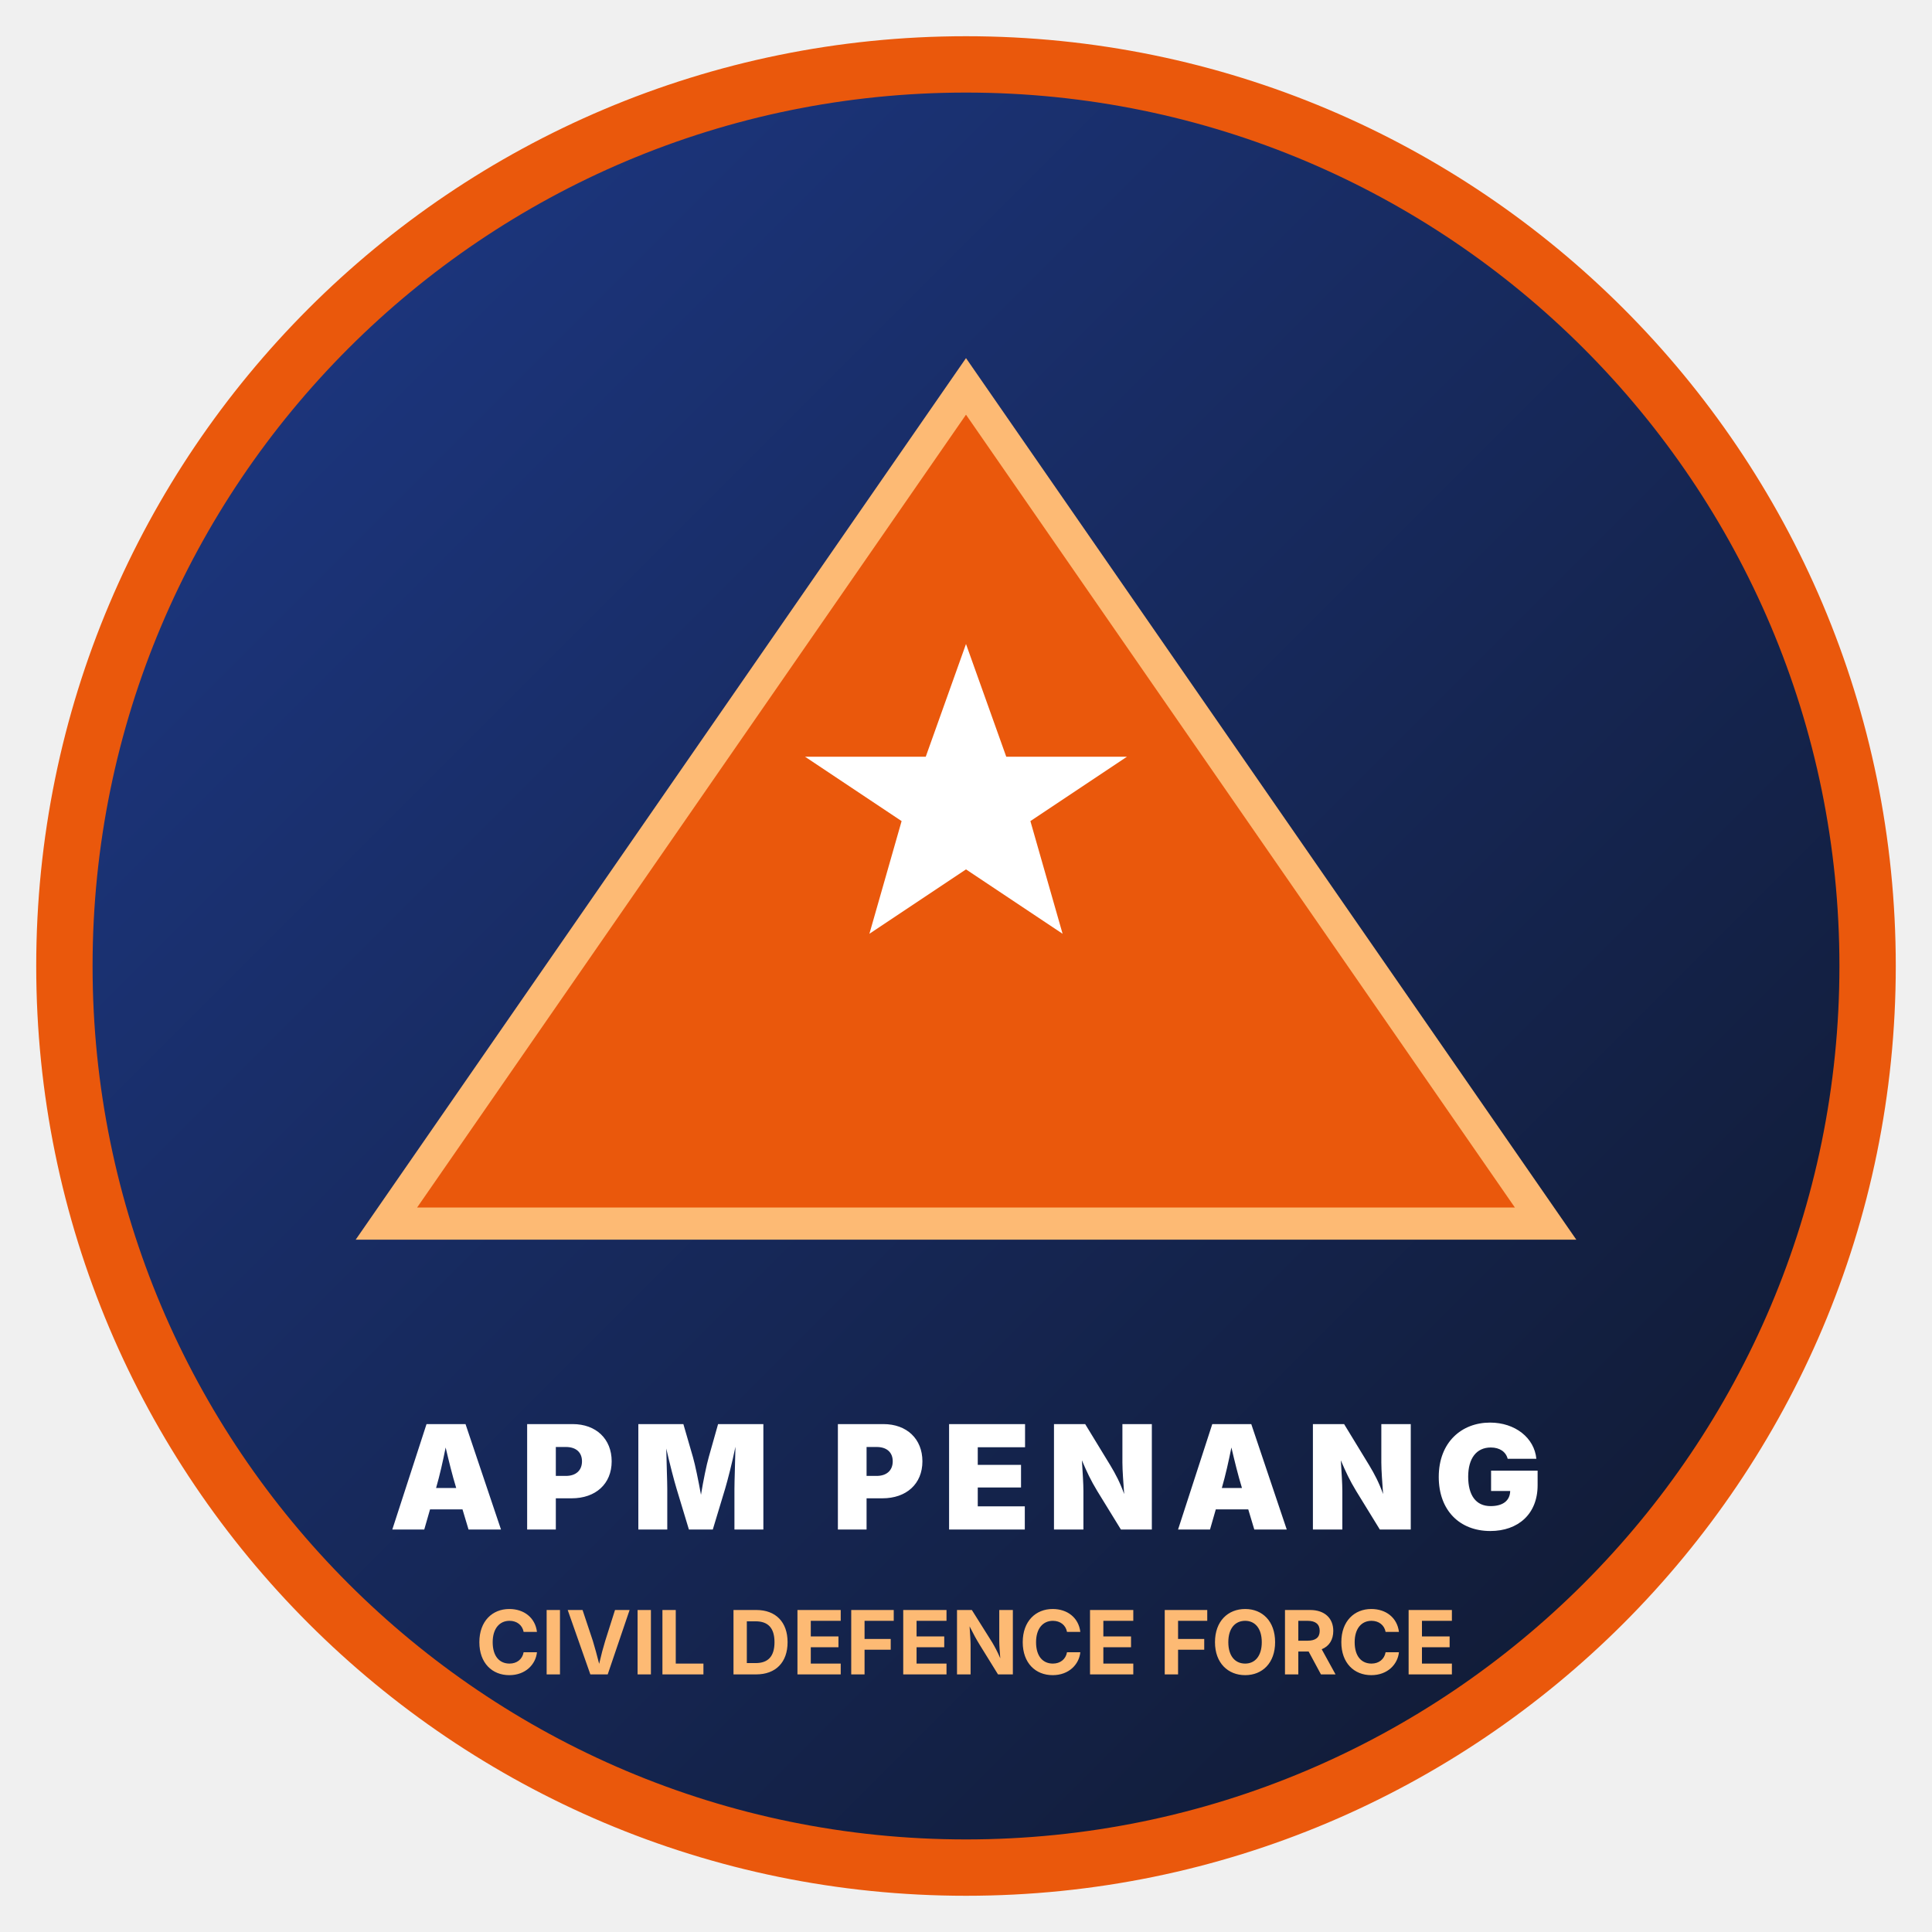
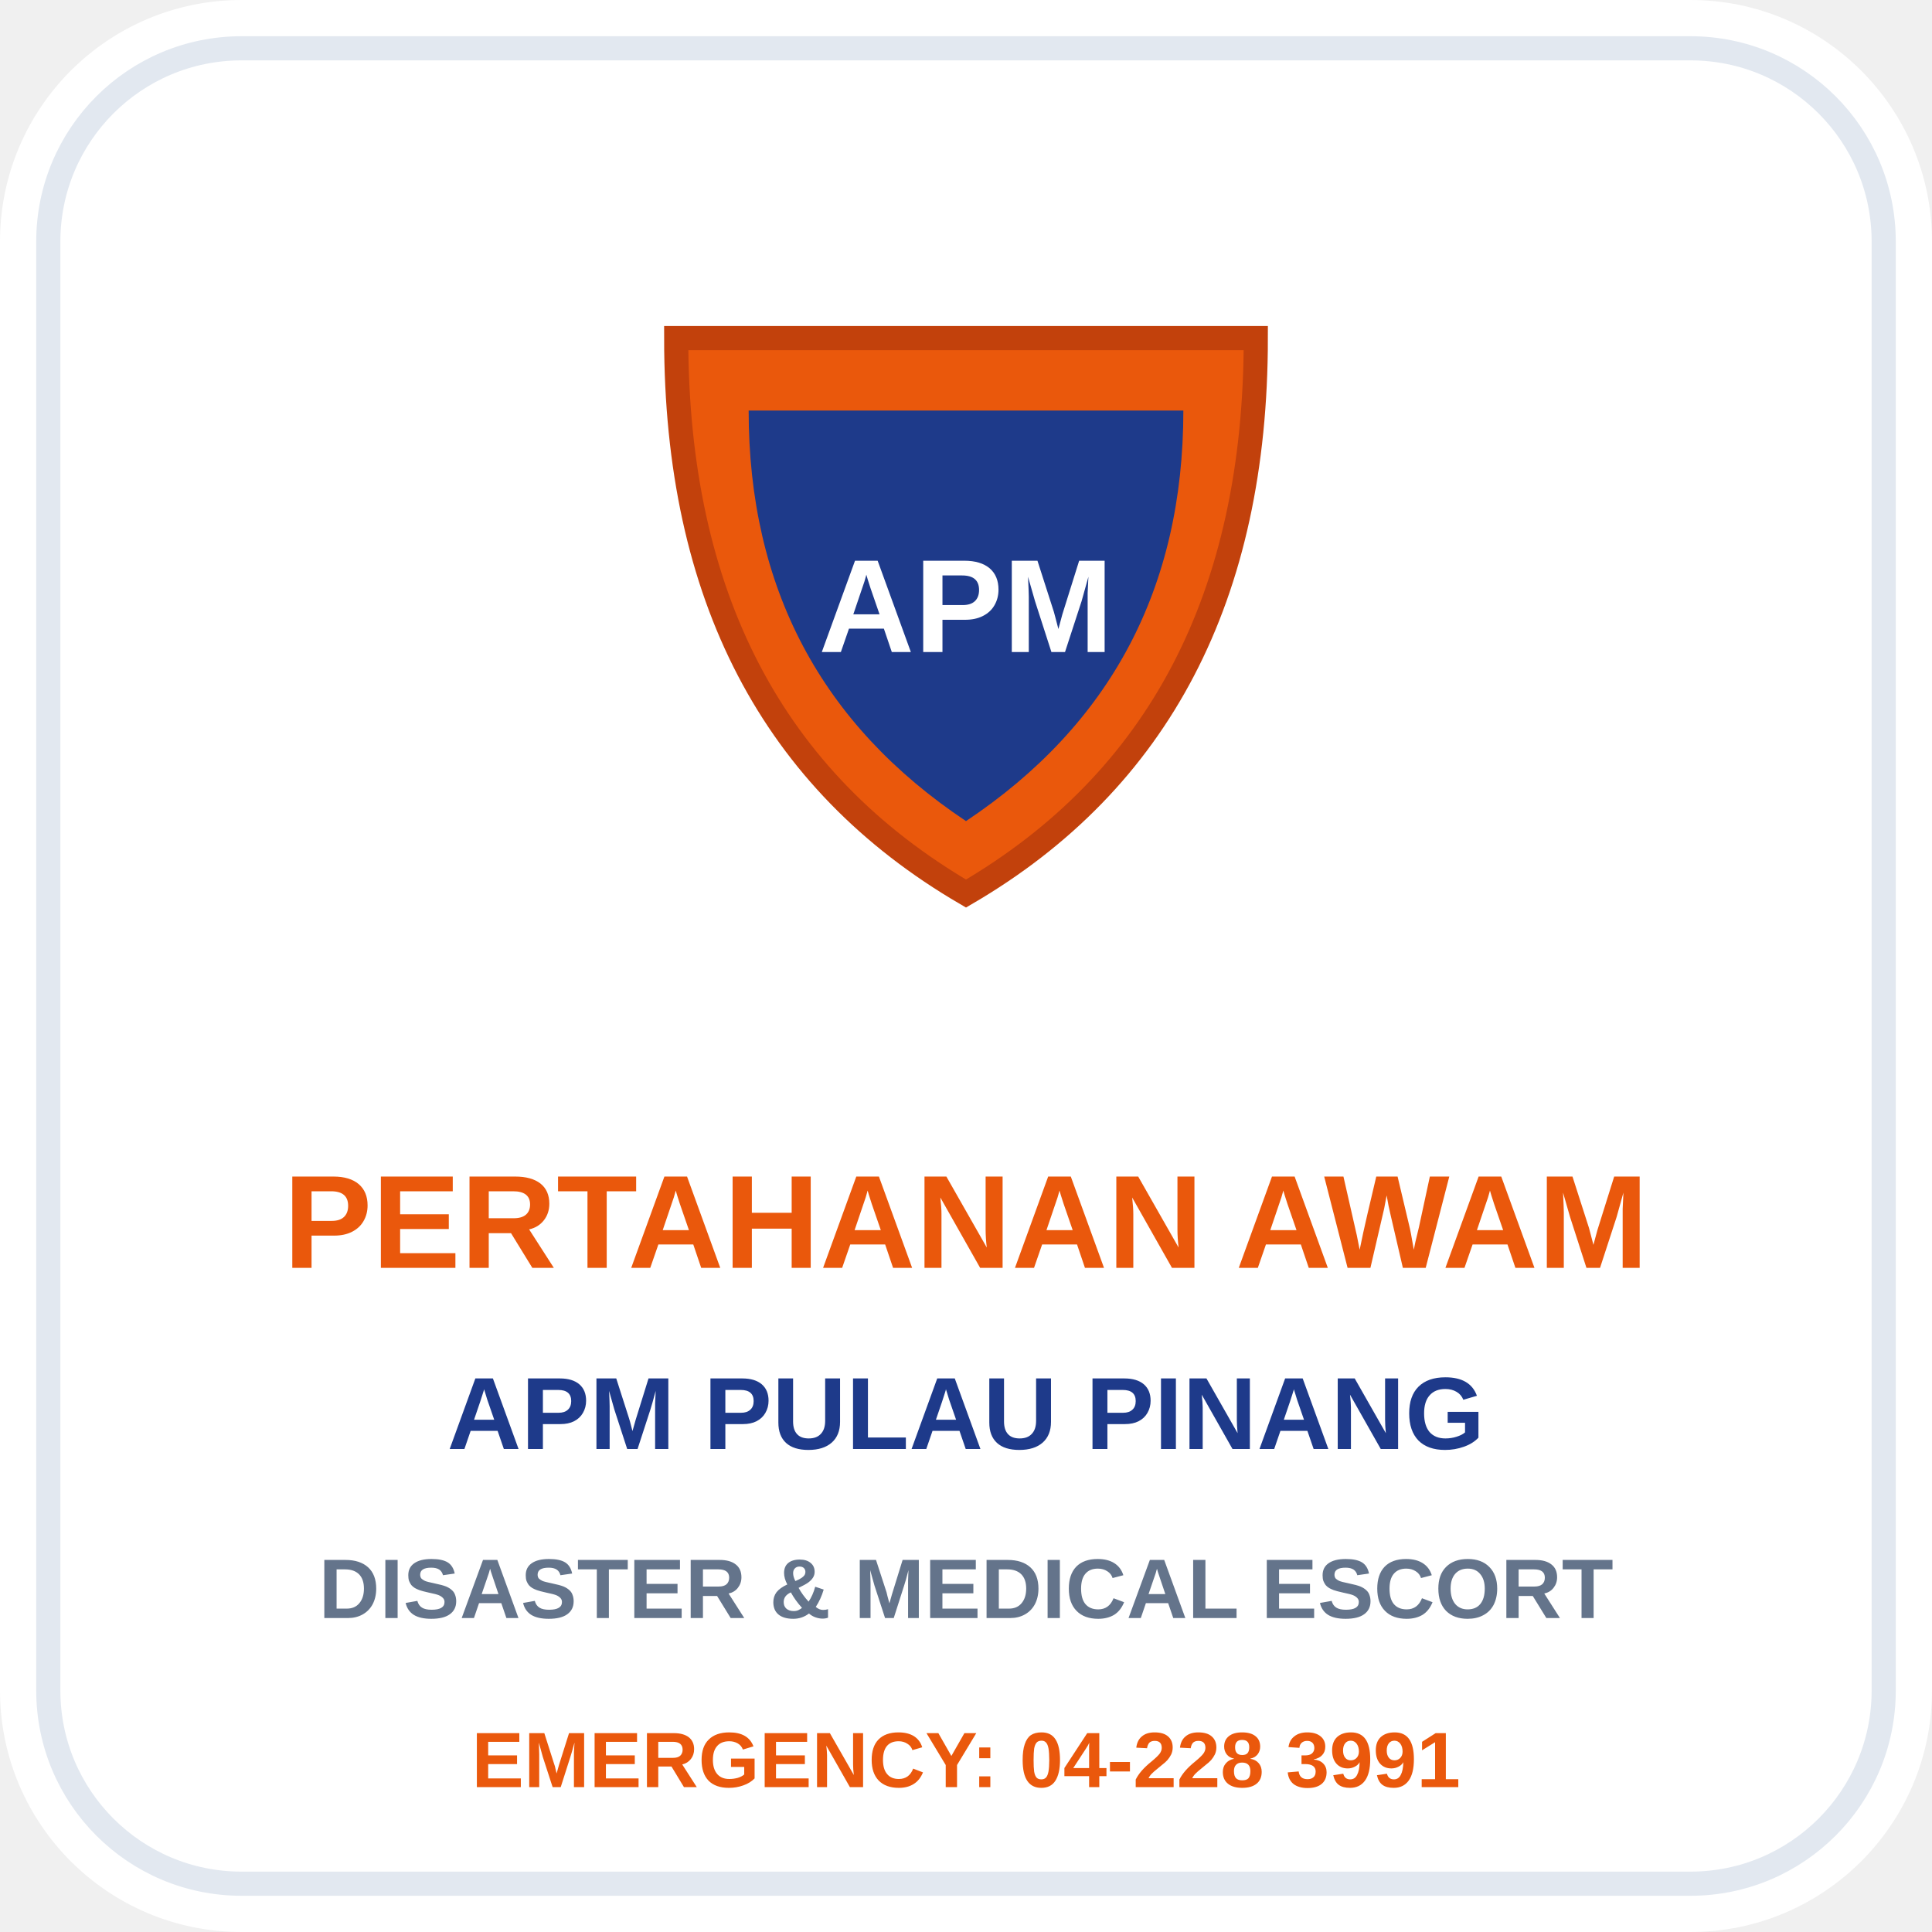
- <svg xmlns="http://www.w3.org/2000/svg" viewBox="0 0 120 120" width="120" height="120">
-   <defs>
-     <linearGradient id="apmBg" x1="0%" y1="0%" x2="100%" y2="100%">
-       <stop offset="0%" stop-color="#1E3A8A" />
-       <stop offset="100%" stop-color="#0F172A" />
-     </linearGradient>
-   </defs>
-   <circle cx="60" cy="60" r="56" fill="url(#apmBg)" stroke="#EA580C" stroke-width="3.5" />
-   <polygon points="60,24 24,76 96,76" fill="#EA580C" stroke="#FDBA74" stroke-width="2" />
-   <polygon points="60,40 62.5,47 70,47 64,51 66,58 60,54 54,58 56,51 50,47 57.5,47" fill="#FFF" />
-   <text x="60" y="95" font-family="system-ui, -apple-system, sans-serif" font-size="9" font-weight="900" fill="#FFF" text-anchor="middle" letter-spacing="1">APM PENANG</text>
-   <text x="60" y="104" font-family="system-ui, -apple-system, sans-serif" font-size="5.5" font-weight="700" fill="#FDBA74" text-anchor="middle">CIVIL DEFENCE FORCE</text>
+ <svg xmlns="http://www.w3.org/2000/svg" viewBox="0 0 160 160" width="160" height="160">
+   <rect width="160" height="160" rx="20" fill="#FFFFFF" />
+   <rect x="4" y="4" width="152" height="152" rx="16" fill="none" stroke="#E2E8F0" stroke-width="2" />
+   <g transform="translate(80, 50)">
+     <path d="M -24 -22 L 24 -22 Q 24 10 0 24 Q -24 10 -24 -22 Z" fill="#EA580C" stroke="#C2410C" stroke-width="2" />
+     <path d="M -18 -16 L 18 -16 Q 18 6 0 18 Q -18 6 -18 -16 Z" fill="#1E3A8A" />
+     <text x="0" y="4" font-family="Arial, sans-serif" font-size="11" font-weight="900" fill="#FFFFFF" text-anchor="middle">APM</text>
+   </g>
+   <text x="80" y="105" font-family="Arial, sans-serif" font-size="11" font-weight="900" fill="#EA580C" text-anchor="middle">PERTAHANAN AWAM</text>
+   <text x="80" y="120" font-family="Arial, sans-serif" font-size="8.5" font-weight="800" fill="#1E3A8A" text-anchor="middle">APM PULAU PINANG</text>
+   <text x="80" y="134" font-family="Arial, sans-serif" font-size="7" font-weight="700" fill="#64748B" text-anchor="middle">DISASTER &amp; MEDICAL ESCORT</text>
+   <text x="80" y="148" font-family="Arial, sans-serif" font-size="6.5" font-weight="600" fill="#EA580C" text-anchor="middle">EMERGENCY: 04-228 3991</text>
</svg>
